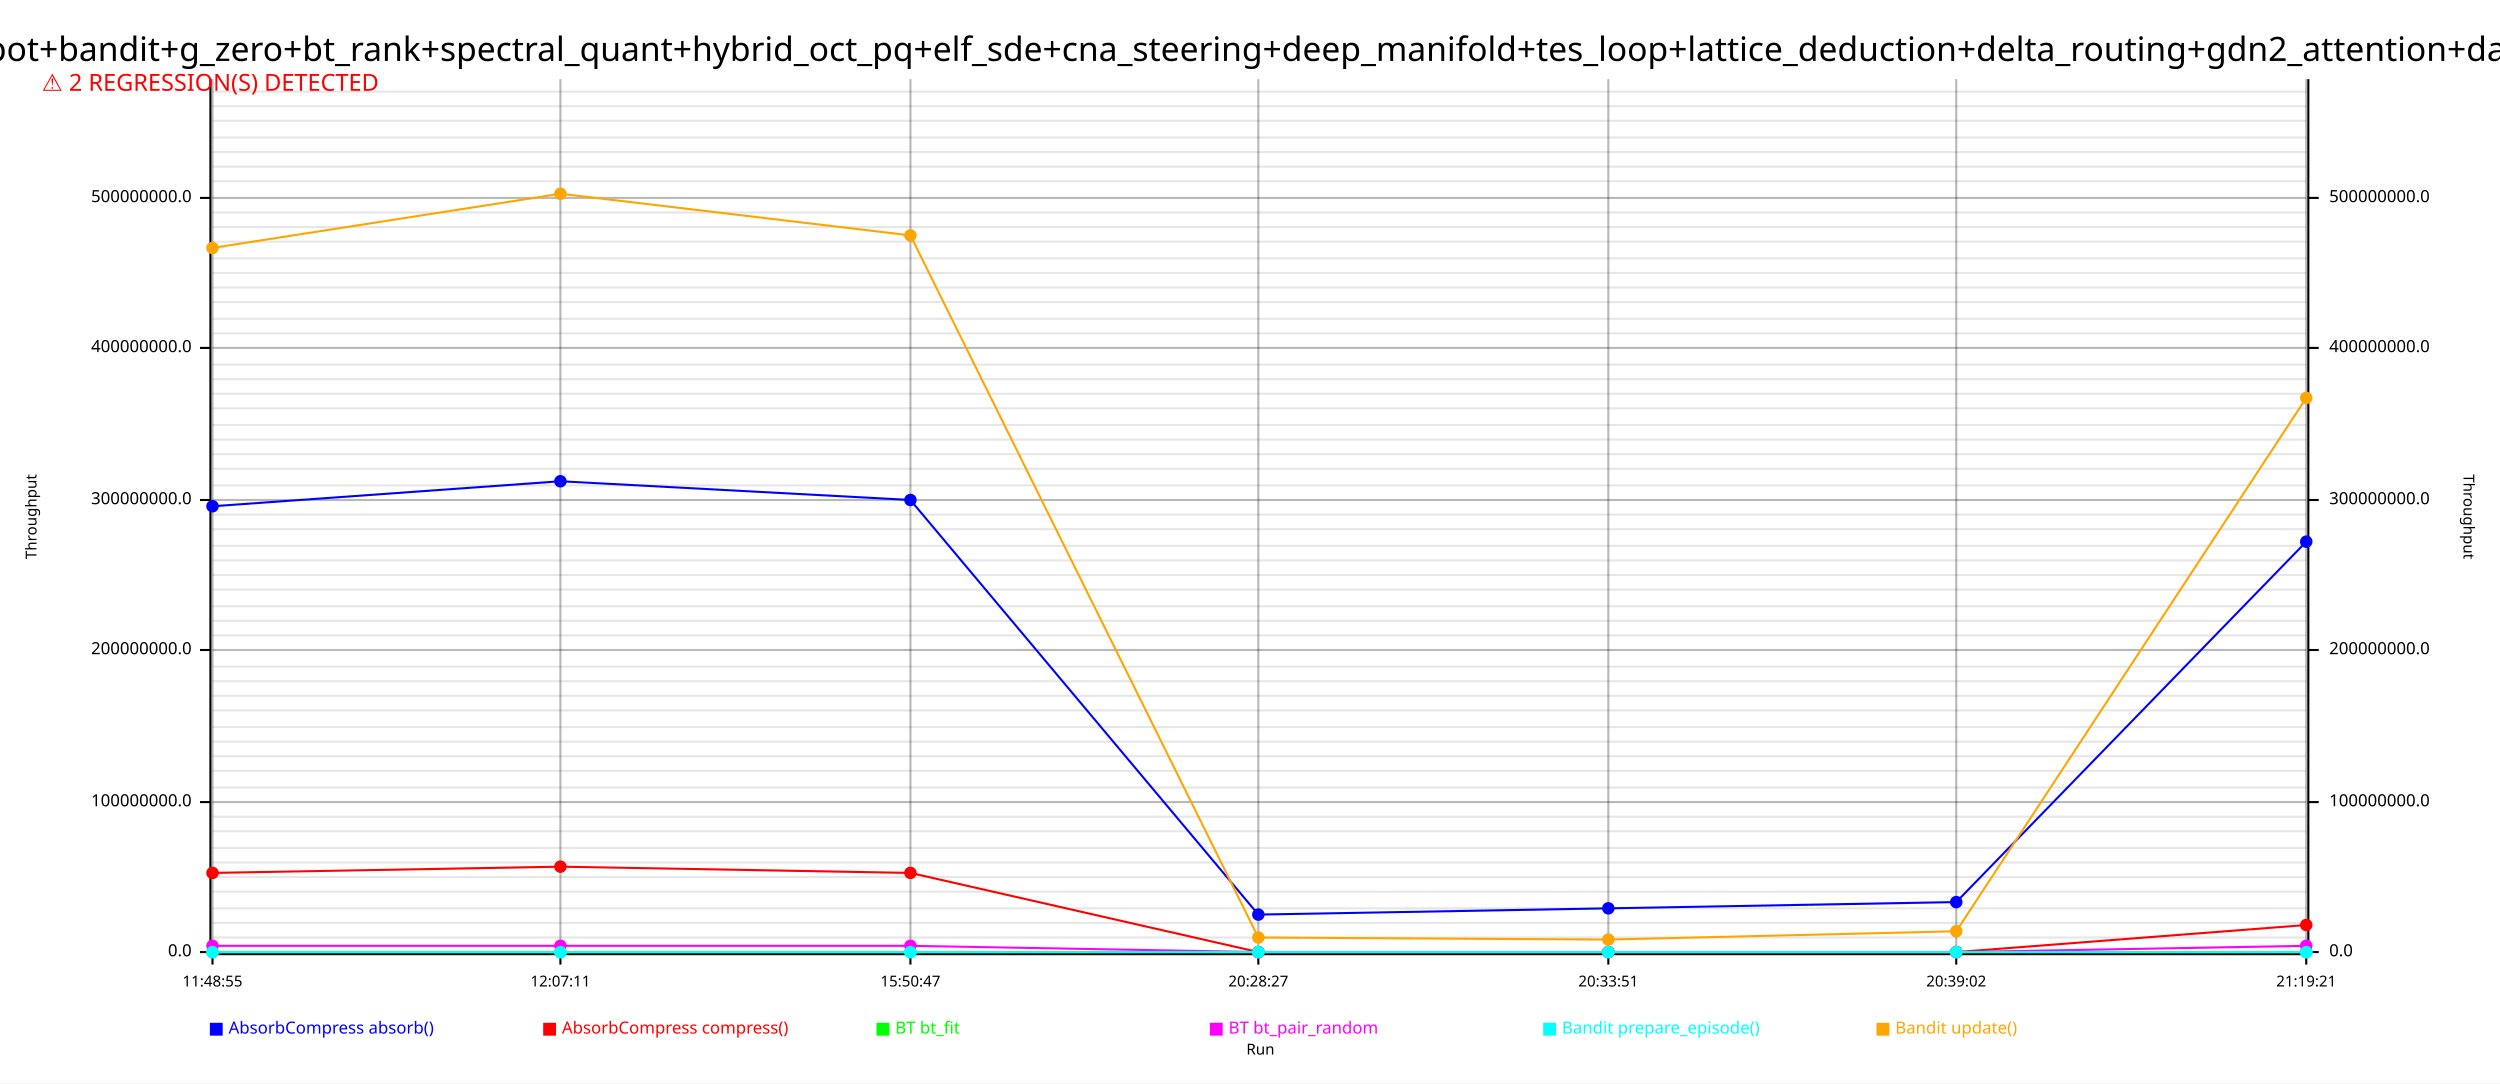
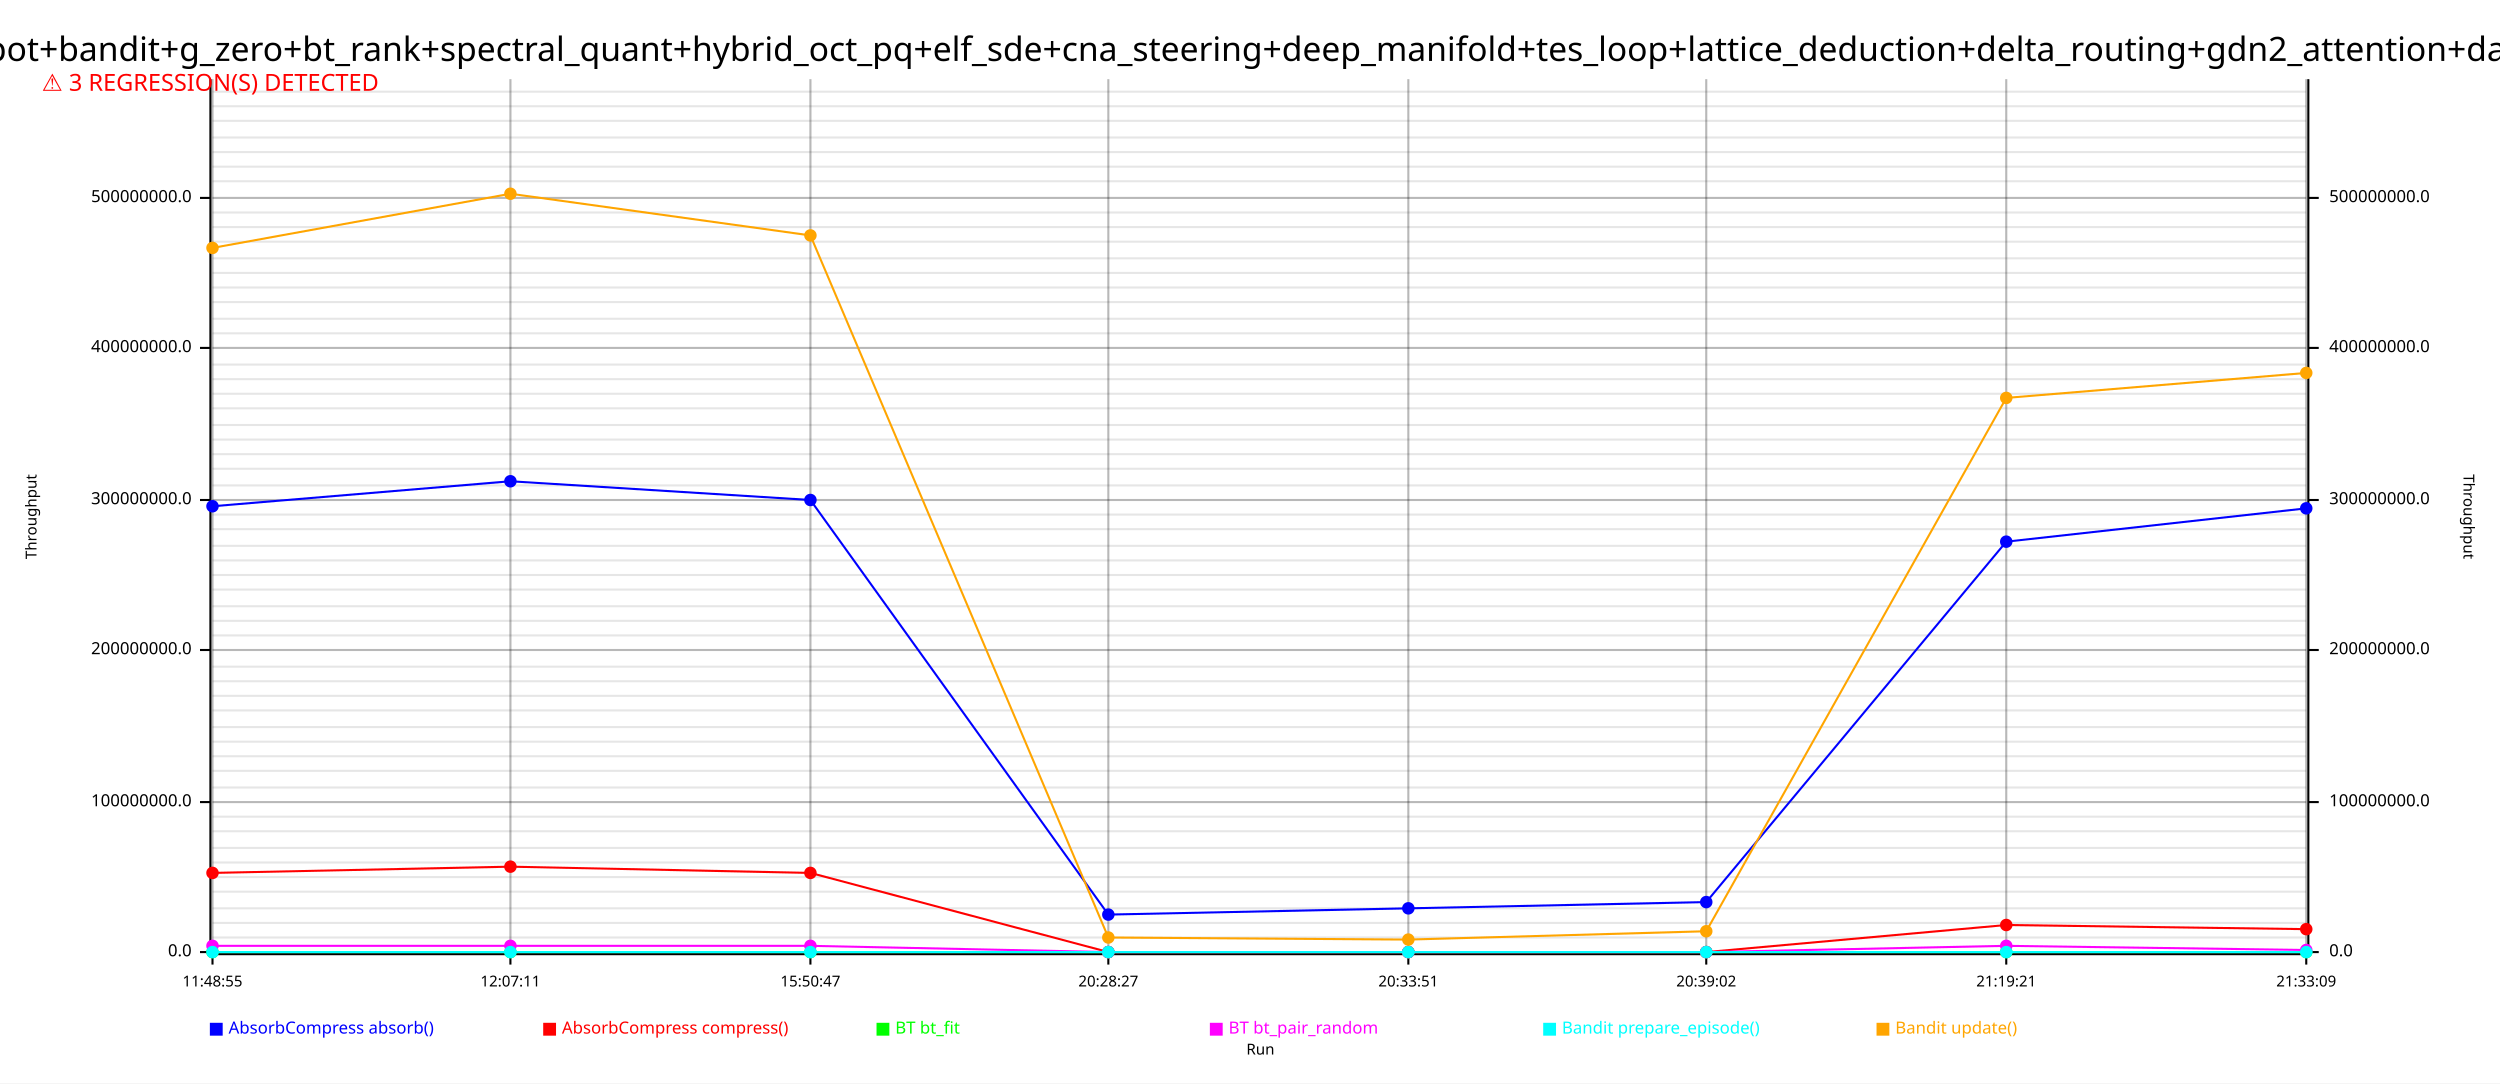
<svg xmlns="http://www.w3.org/2000/svg" width="1200" height="520" viewBox="0 0 1200 520">
  <rect x="0" y="0" width="1200" height="520" opacity="1" fill="#FFFFFF" stroke="none" />
  <text x="600" y="17" dy="0.76em" text-anchor="middle" font-family="sans-serif" font-size="16.129" opacity="1" fill="#000000">
Distill — Time Series [sparse_mlp+domain_latent+ppot+bandit+g_zero+bt_rank+spectral_quant+hybrid_oct_pq+elf_sde+cna_steering+deep_manifold+tes_loop+lattice_deduction+delta_routing+gdn2_attention+dash_attn+dreamer+lt2_looped+plasma_path+tf_loop]
</text>
  <line opacity="0.1" stroke="#000000" stroke-width="1" x1="102" y1="457" x2="102" y2="38" />
-   <line opacity="0.1" stroke="#000000" stroke-width="1" x1="269" y1="457" x2="269" y2="38" />
-   <line opacity="0.1" stroke="#000000" stroke-width="1" x1="437" y1="457" x2="437" y2="38" />
-   <line opacity="0.1" stroke="#000000" stroke-width="1" x1="604" y1="457" x2="604" y2="38" />
-   <line opacity="0.1" stroke="#000000" stroke-width="1" x1="772" y1="457" x2="772" y2="38" />
-   <line opacity="0.1" stroke="#000000" stroke-width="1" x1="939" y1="457" x2="939" y2="38" />
+   <line opacity="0.1" stroke="#000000" stroke-width="1" x1="245" y1="457" x2="245" y2="38" />
+   <line opacity="0.1" stroke="#000000" stroke-width="1" x1="389" y1="457" x2="389" y2="38" />
+   <line opacity="0.1" stroke="#000000" stroke-width="1" x1="532" y1="457" x2="532" y2="38" />
+   <line opacity="0.1" stroke="#000000" stroke-width="1" x1="676" y1="457" x2="676" y2="38" />
+   <line opacity="0.1" stroke="#000000" stroke-width="1" x1="819" y1="457" x2="819" y2="38" />
+   <line opacity="0.1" stroke="#000000" stroke-width="1" x1="963" y1="457" x2="963" y2="38" />
  <line opacity="0.1" stroke="#000000" stroke-width="1" x1="1107" y1="457" x2="1107" y2="38" />
  <line opacity="0.1" stroke="#000000" stroke-width="1" x1="102" y1="457" x2="1107" y2="457" />
  <line opacity="0.1" stroke="#000000" stroke-width="1" x1="102" y1="450" x2="1107" y2="450" />
  <line opacity="0.1" stroke="#000000" stroke-width="1" x1="102" y1="443" x2="1107" y2="443" />
  <line opacity="0.1" stroke="#000000" stroke-width="1" x1="102" y1="436" x2="1107" y2="436" />
  <line opacity="0.1" stroke="#000000" stroke-width="1" x1="102" y1="428" x2="1107" y2="428" />
  <line opacity="0.1" stroke="#000000" stroke-width="1" x1="102" y1="421" x2="1107" y2="421" />
  <line opacity="0.1" stroke="#000000" stroke-width="1" x1="102" y1="414" x2="1107" y2="414" />
  <line opacity="0.1" stroke="#000000" stroke-width="1" x1="102" y1="407" x2="1107" y2="407" />
  <line opacity="0.1" stroke="#000000" stroke-width="1" x1="102" y1="399" x2="1107" y2="399" />
  <line opacity="0.1" stroke="#000000" stroke-width="1" x1="102" y1="392" x2="1107" y2="392" />
  <line opacity="0.1" stroke="#000000" stroke-width="1" x1="102" y1="385" x2="1107" y2="385" />
  <line opacity="0.1" stroke="#000000" stroke-width="1" x1="102" y1="378" x2="1107" y2="378" />
  <line opacity="0.1" stroke="#000000" stroke-width="1" x1="102" y1="370" x2="1107" y2="370" />
  <line opacity="0.1" stroke="#000000" stroke-width="1" x1="102" y1="363" x2="1107" y2="363" />
  <line opacity="0.1" stroke="#000000" stroke-width="1" x1="102" y1="356" x2="1107" y2="356" />
  <line opacity="0.1" stroke="#000000" stroke-width="1" x1="102" y1="349" x2="1107" y2="349" />
  <line opacity="0.1" stroke="#000000" stroke-width="1" x1="102" y1="341" x2="1107" y2="341" />
  <line opacity="0.1" stroke="#000000" stroke-width="1" x1="102" y1="334" x2="1107" y2="334" />
  <line opacity="0.1" stroke="#000000" stroke-width="1" x1="102" y1="327" x2="1107" y2="327" />
  <line opacity="0.1" stroke="#000000" stroke-width="1" x1="102" y1="320" x2="1107" y2="320" />
  <line opacity="0.1" stroke="#000000" stroke-width="1" x1="102" y1="312" x2="1107" y2="312" />
  <line opacity="0.1" stroke="#000000" stroke-width="1" x1="102" y1="305" x2="1107" y2="305" />
  <line opacity="0.1" stroke="#000000" stroke-width="1" x1="102" y1="298" x2="1107" y2="298" />
  <line opacity="0.1" stroke="#000000" stroke-width="1" x1="102" y1="291" x2="1107" y2="291" />
  <line opacity="0.1" stroke="#000000" stroke-width="1" x1="102" y1="283" x2="1107" y2="283" />
  <line opacity="0.1" stroke="#000000" stroke-width="1" x1="102" y1="276" x2="1107" y2="276" />
  <line opacity="0.1" stroke="#000000" stroke-width="1" x1="102" y1="269" x2="1107" y2="269" />
  <line opacity="0.1" stroke="#000000" stroke-width="1" x1="102" y1="262" x2="1107" y2="262" />
  <line opacity="0.1" stroke="#000000" stroke-width="1" x1="102" y1="254" x2="1107" y2="254" />
  <line opacity="0.1" stroke="#000000" stroke-width="1" x1="102" y1="247" x2="1107" y2="247" />
  <line opacity="0.1" stroke="#000000" stroke-width="1" x1="102" y1="240" x2="1107" y2="240" />
  <line opacity="0.1" stroke="#000000" stroke-width="1" x1="102" y1="233" x2="1107" y2="233" />
  <line opacity="0.1" stroke="#000000" stroke-width="1" x1="102" y1="225" x2="1107" y2="225" />
  <line opacity="0.1" stroke="#000000" stroke-width="1" x1="102" y1="218" x2="1107" y2="218" />
  <line opacity="0.1" stroke="#000000" stroke-width="1" x1="102" y1="211" x2="1107" y2="211" />
  <line opacity="0.1" stroke="#000000" stroke-width="1" x1="102" y1="204" x2="1107" y2="204" />
  <line opacity="0.1" stroke="#000000" stroke-width="1" x1="102" y1="196" x2="1107" y2="196" />
  <line opacity="0.1" stroke="#000000" stroke-width="1" x1="102" y1="189" x2="1107" y2="189" />
  <line opacity="0.1" stroke="#000000" stroke-width="1" x1="102" y1="182" x2="1107" y2="182" />
  <line opacity="0.1" stroke="#000000" stroke-width="1" x1="102" y1="175" x2="1107" y2="175" />
  <line opacity="0.1" stroke="#000000" stroke-width="1" x1="102" y1="167" x2="1107" y2="167" />
  <line opacity="0.1" stroke="#000000" stroke-width="1" x1="102" y1="160" x2="1107" y2="160" />
  <line opacity="0.1" stroke="#000000" stroke-width="1" x1="102" y1="153" x2="1107" y2="153" />
  <line opacity="0.1" stroke="#000000" stroke-width="1" x1="102" y1="145" x2="1107" y2="145" />
  <line opacity="0.1" stroke="#000000" stroke-width="1" x1="102" y1="138" x2="1107" y2="138" />
  <line opacity="0.1" stroke="#000000" stroke-width="1" x1="102" y1="131" x2="1107" y2="131" />
  <line opacity="0.1" stroke="#000000" stroke-width="1" x1="102" y1="124" x2="1107" y2="124" />
  <line opacity="0.1" stroke="#000000" stroke-width="1" x1="102" y1="116" x2="1107" y2="116" />
  <line opacity="0.1" stroke="#000000" stroke-width="1" x1="102" y1="109" x2="1107" y2="109" />
  <line opacity="0.1" stroke="#000000" stroke-width="1" x1="102" y1="102" x2="1107" y2="102" />
  <line opacity="0.1" stroke="#000000" stroke-width="1" x1="102" y1="95" x2="1107" y2="95" />
  <line opacity="0.1" stroke="#000000" stroke-width="1" x1="102" y1="87" x2="1107" y2="87" />
  <line opacity="0.1" stroke="#000000" stroke-width="1" x1="102" y1="80" x2="1107" y2="80" />
  <line opacity="0.1" stroke="#000000" stroke-width="1" x1="102" y1="73" x2="1107" y2="73" />
  <line opacity="0.1" stroke="#000000" stroke-width="1" x1="102" y1="66" x2="1107" y2="66" />
  <line opacity="0.1" stroke="#000000" stroke-width="1" x1="102" y1="58" x2="1107" y2="58" />
  <line opacity="0.1" stroke="#000000" stroke-width="1" x1="102" y1="51" x2="1107" y2="51" />
  <line opacity="0.1" stroke="#000000" stroke-width="1" x1="102" y1="44" x2="1107" y2="44" />
  <text x="12" y="248" dy="0.76em" text-anchor="middle" font-family="sans-serif" font-size="7.258" opacity="1" fill="#000000" transform="rotate(270, 12, 248)">
Throughput
</text>
  <text x="605" y="508" dy="-0.5ex" text-anchor="middle" font-family="sans-serif" font-size="7.258" opacity="1" fill="#000000">
Run
</text>
  <text x="1188" y="248" dy="0.76em" text-anchor="middle" font-family="sans-serif" font-size="7.258" opacity="1" fill="#000000" transform="rotate(90, 1188, 248)">
Throughput
</text>
  <line opacity="0.2" stroke="#000000" stroke-width="1" x1="102" y1="457" x2="102" y2="38" />
-   <line opacity="0.2" stroke="#000000" stroke-width="1" x1="269" y1="457" x2="269" y2="38" />
-   <line opacity="0.2" stroke="#000000" stroke-width="1" x1="437" y1="457" x2="437" y2="38" />
-   <line opacity="0.2" stroke="#000000" stroke-width="1" x1="604" y1="457" x2="604" y2="38" />
-   <line opacity="0.2" stroke="#000000" stroke-width="1" x1="772" y1="457" x2="772" y2="38" />
-   <line opacity="0.2" stroke="#000000" stroke-width="1" x1="939" y1="457" x2="939" y2="38" />
+   <line opacity="0.2" stroke="#000000" stroke-width="1" x1="245" y1="457" x2="245" y2="38" />
+   <line opacity="0.2" stroke="#000000" stroke-width="1" x1="389" y1="457" x2="389" y2="38" />
+   <line opacity="0.2" stroke="#000000" stroke-width="1" x1="532" y1="457" x2="532" y2="38" />
+   <line opacity="0.2" stroke="#000000" stroke-width="1" x1="676" y1="457" x2="676" y2="38" />
+   <line opacity="0.2" stroke="#000000" stroke-width="1" x1="819" y1="457" x2="819" y2="38" />
+   <line opacity="0.2" stroke="#000000" stroke-width="1" x1="963" y1="457" x2="963" y2="38" />
  <line opacity="0.2" stroke="#000000" stroke-width="1" x1="1107" y1="457" x2="1107" y2="38" />
  <line opacity="0.2" stroke="#000000" stroke-width="1" x1="102" y1="457" x2="1107" y2="457" />
  <line opacity="0.2" stroke="#000000" stroke-width="1" x1="102" y1="385" x2="1107" y2="385" />
  <line opacity="0.2" stroke="#000000" stroke-width="1" x1="102" y1="312" x2="1107" y2="312" />
  <line opacity="0.2" stroke="#000000" stroke-width="1" x1="102" y1="240" x2="1107" y2="240" />
  <line opacity="0.2" stroke="#000000" stroke-width="1" x1="102" y1="167" x2="1107" y2="167" />
  <line opacity="0.2" stroke="#000000" stroke-width="1" x1="102" y1="95" x2="1107" y2="95" />
  <polyline fill="none" opacity="1" stroke="#000000" stroke-width="1" points="101,38 101,457 " />
  <text x="92" y="457" dy="0.5ex" text-anchor="end" font-family="sans-serif" font-size="8.065" opacity="1" fill="#000000">
0.0
</text>
  <polyline fill="none" opacity="1" stroke="#000000" stroke-width="1" points="96,457 101,457 " />
  <text x="92" y="385" dy="0.5ex" text-anchor="end" font-family="sans-serif" font-size="8.065" opacity="1" fill="#000000">
100000000.0
</text>
  <polyline fill="none" opacity="1" stroke="#000000" stroke-width="1" points="96,385 101,385 " />
  <text x="92" y="312" dy="0.5ex" text-anchor="end" font-family="sans-serif" font-size="8.065" opacity="1" fill="#000000">
200000000.0
</text>
  <polyline fill="none" opacity="1" stroke="#000000" stroke-width="1" points="96,312 101,312 " />
  <text x="92" y="240" dy="0.5ex" text-anchor="end" font-family="sans-serif" font-size="8.065" opacity="1" fill="#000000">
300000000.0
</text>
  <polyline fill="none" opacity="1" stroke="#000000" stroke-width="1" points="96,240 101,240 " />
  <text x="92" y="167" dy="0.5ex" text-anchor="end" font-family="sans-serif" font-size="8.065" opacity="1" fill="#000000">
400000000.0
</text>
  <polyline fill="none" opacity="1" stroke="#000000" stroke-width="1" points="96,167 101,167 " />
  <text x="92" y="95" dy="0.5ex" text-anchor="end" font-family="sans-serif" font-size="8.065" opacity="1" fill="#000000">
500000000.0
</text>
  <polyline fill="none" opacity="1" stroke="#000000" stroke-width="1" points="96,95 101,95 " />
  <polyline fill="none" opacity="1" stroke="#000000" stroke-width="1" points="102,458 1107,458 " />
  <text x="102" y="468" dy="0.76em" text-anchor="middle" font-family="sans-serif" font-size="7.258" opacity="1" fill="#000000">
11:48:55
</text>
  <polyline fill="none" opacity="1" stroke="#000000" stroke-width="1" points="102,458 102,463 " />
-   <text x="269" y="468" dy="0.76em" text-anchor="middle" font-family="sans-serif" font-size="7.258" opacity="1" fill="#000000">
+   <text x="245" y="468" dy="0.76em" text-anchor="middle" font-family="sans-serif" font-size="7.258" opacity="1" fill="#000000">
12:07:11
</text>
-   <polyline fill="none" opacity="1" stroke="#000000" stroke-width="1" points="269,458 269,463 " />
-   <text x="437" y="468" dy="0.76em" text-anchor="middle" font-family="sans-serif" font-size="7.258" opacity="1" fill="#000000">
+   <polyline fill="none" opacity="1" stroke="#000000" stroke-width="1" points="245,458 245,463 " />
+   <text x="389" y="468" dy="0.76em" text-anchor="middle" font-family="sans-serif" font-size="7.258" opacity="1" fill="#000000">
15:50:47
</text>
-   <polyline fill="none" opacity="1" stroke="#000000" stroke-width="1" points="437,458 437,463 " />
-   <text x="604" y="468" dy="0.76em" text-anchor="middle" font-family="sans-serif" font-size="7.258" opacity="1" fill="#000000">
+   <polyline fill="none" opacity="1" stroke="#000000" stroke-width="1" points="389,458 389,463 " />
+   <text x="532" y="468" dy="0.76em" text-anchor="middle" font-family="sans-serif" font-size="7.258" opacity="1" fill="#000000">
20:28:27
</text>
-   <polyline fill="none" opacity="1" stroke="#000000" stroke-width="1" points="604,458 604,463 " />
-   <text x="772" y="468" dy="0.76em" text-anchor="middle" font-family="sans-serif" font-size="7.258" opacity="1" fill="#000000">
+   <polyline fill="none" opacity="1" stroke="#000000" stroke-width="1" points="532,458 532,463 " />
+   <text x="676" y="468" dy="0.76em" text-anchor="middle" font-family="sans-serif" font-size="7.258" opacity="1" fill="#000000">
20:33:51
</text>
-   <polyline fill="none" opacity="1" stroke="#000000" stroke-width="1" points="772,458 772,463 " />
-   <text x="939" y="468" dy="0.76em" text-anchor="middle" font-family="sans-serif" font-size="7.258" opacity="1" fill="#000000">
+   <polyline fill="none" opacity="1" stroke="#000000" stroke-width="1" points="676,458 676,463 " />
+   <text x="819" y="468" dy="0.76em" text-anchor="middle" font-family="sans-serif" font-size="7.258" opacity="1" fill="#000000">
20:39:02
</text>
-   <polyline fill="none" opacity="1" stroke="#000000" stroke-width="1" points="939,458 939,463 " />
+   <polyline fill="none" opacity="1" stroke="#000000" stroke-width="1" points="819,458 819,463 " />
+   <text x="963" y="468" dy="0.76em" text-anchor="middle" font-family="sans-serif" font-size="7.258" opacity="1" fill="#000000">
+ 21:19:21
+ </text>
+   <polyline fill="none" opacity="1" stroke="#000000" stroke-width="1" points="963,458 963,463 " />
  <text x="1107" y="468" dy="0.76em" text-anchor="middle" font-family="sans-serif" font-size="7.258" opacity="1" fill="#000000">
- 21:19:21
+ 21:33:09
</text>
  <polyline fill="none" opacity="1" stroke="#000000" stroke-width="1" points="1107,458 1107,463 " />
  <polyline fill="none" opacity="1" stroke="#000000" stroke-width="1" points="1108,38 1108,457 " />
  <text x="1118" y="457" dy="0.5ex" text-anchor="start" font-family="sans-serif" font-size="8.065" opacity="1" fill="#000000">
0.0
</text>
  <polyline fill="none" opacity="1" stroke="#000000" stroke-width="1" points="1108,457 1113,457 " />
  <text x="1118" y="385" dy="0.5ex" text-anchor="start" font-family="sans-serif" font-size="8.065" opacity="1" fill="#000000">
100000000.0
</text>
  <polyline fill="none" opacity="1" stroke="#000000" stroke-width="1" points="1108,385 1113,385 " />
  <text x="1118" y="312" dy="0.5ex" text-anchor="start" font-family="sans-serif" font-size="8.065" opacity="1" fill="#000000">
200000000.0
</text>
  <polyline fill="none" opacity="1" stroke="#000000" stroke-width="1" points="1108,312 1113,312 " />
  <text x="1118" y="240" dy="0.5ex" text-anchor="start" font-family="sans-serif" font-size="8.065" opacity="1" fill="#000000">
300000000.0
</text>
  <polyline fill="none" opacity="1" stroke="#000000" stroke-width="1" points="1108,240 1113,240 " />
  <text x="1118" y="167" dy="0.5ex" text-anchor="start" font-family="sans-serif" font-size="8.065" opacity="1" fill="#000000">
400000000.0
</text>
  <polyline fill="none" opacity="1" stroke="#000000" stroke-width="1" points="1108,167 1113,167 " />
  <text x="1118" y="95" dy="0.5ex" text-anchor="start" font-family="sans-serif" font-size="8.065" opacity="1" fill="#000000">
500000000.0
</text>
  <polyline fill="none" opacity="1" stroke="#000000" stroke-width="1" points="1108,95 1113,95 " />
-   <polyline fill="none" opacity="1" stroke="#0000FF" stroke-width="1" points="102,243 269,231 437,240 604,439 772,436 939,433 1107,260 " />
+   <polyline fill="none" opacity="1" stroke="#0000FF" stroke-width="1" points="102,243 245,231 389,240 532,439 676,436 819,433 963,260 1107,244 " />
  <circle cx="102" cy="243" r="3" opacity="1" fill="#0000FF" stroke="none" stroke-width="1" />
-   <circle cx="269" cy="231" r="3" opacity="1" fill="#0000FF" stroke="none" stroke-width="1" />
-   <circle cx="437" cy="240" r="3" opacity="1" fill="#0000FF" stroke="none" stroke-width="1" />
-   <circle cx="604" cy="439" r="3" opacity="1" fill="#0000FF" stroke="none" stroke-width="1" />
-   <circle cx="772" cy="436" r="3" opacity="1" fill="#0000FF" stroke="none" stroke-width="1" />
-   <circle cx="939" cy="433" r="3" opacity="1" fill="#0000FF" stroke="none" stroke-width="1" />
-   <circle cx="1107" cy="260" r="3" opacity="1" fill="#0000FF" stroke="none" stroke-width="1" />
+   <circle cx="245" cy="231" r="3" opacity="1" fill="#0000FF" stroke="none" stroke-width="1" />
+   <circle cx="389" cy="240" r="3" opacity="1" fill="#0000FF" stroke="none" stroke-width="1" />
+   <circle cx="532" cy="439" r="3" opacity="1" fill="#0000FF" stroke="none" stroke-width="1" />
+   <circle cx="676" cy="436" r="3" opacity="1" fill="#0000FF" stroke="none" stroke-width="1" />
+   <circle cx="819" cy="433" r="3" opacity="1" fill="#0000FF" stroke="none" stroke-width="1" />
+   <circle cx="963" cy="260" r="3" opacity="1" fill="#0000FF" stroke="none" stroke-width="1" />
+   <circle cx="1107" cy="244" r="3" opacity="1" fill="#0000FF" stroke="none" stroke-width="1" />
  <text x="100" y="490" dy="0.76em" text-anchor="start" font-family="sans-serif" font-size="8.065" opacity="1" fill="#0000FF">
■ AbsorbCompress absorb()
</text>
-   <polyline fill="none" opacity="1" stroke="#FF0000" stroke-width="1" points="102,419 269,416 437,419 604,457 772,457 939,457 1107,444 " />
+   <polyline fill="none" opacity="1" stroke="#FF0000" stroke-width="1" points="102,419 245,416 389,419 532,457 676,457 819,457 963,444 1107,446 " />
  <circle cx="102" cy="419" r="3" opacity="1" fill="#FF0000" stroke="none" stroke-width="1" />
-   <circle cx="269" cy="416" r="3" opacity="1" fill="#FF0000" stroke="none" stroke-width="1" />
-   <circle cx="437" cy="419" r="3" opacity="1" fill="#FF0000" stroke="none" stroke-width="1" />
-   <circle cx="604" cy="457" r="3" opacity="1" fill="#FF0000" stroke="none" stroke-width="1" />
-   <circle cx="772" cy="457" r="3" opacity="1" fill="#FF0000" stroke="none" stroke-width="1" />
-   <circle cx="939" cy="457" r="3" opacity="1" fill="#FF0000" stroke="none" stroke-width="1" />
-   <circle cx="1107" cy="444" r="3" opacity="1" fill="#FF0000" stroke="none" stroke-width="1" />
+   <circle cx="245" cy="416" r="3" opacity="1" fill="#FF0000" stroke="none" stroke-width="1" />
+   <circle cx="389" cy="419" r="3" opacity="1" fill="#FF0000" stroke="none" stroke-width="1" />
+   <circle cx="532" cy="457" r="3" opacity="1" fill="#FF0000" stroke="none" stroke-width="1" />
+   <circle cx="676" cy="457" r="3" opacity="1" fill="#FF0000" stroke="none" stroke-width="1" />
+   <circle cx="819" cy="457" r="3" opacity="1" fill="#FF0000" stroke="none" stroke-width="1" />
+   <circle cx="963" cy="444" r="3" opacity="1" fill="#FF0000" stroke="none" stroke-width="1" />
+   <circle cx="1107" cy="446" r="3" opacity="1" fill="#FF0000" stroke="none" stroke-width="1" />
  <text x="260" y="490" dy="0.76em" text-anchor="start" font-family="sans-serif" font-size="8.065" opacity="1" fill="#FF0000">
■ AbsorbCompress compress()
</text>
-   <polyline fill="none" opacity="1" stroke="#00FF00" stroke-width="1" points="102,457 269,457 437,457 604,457 772,457 939,457 1107,457 " />
+   <polyline fill="none" opacity="1" stroke="#00FF00" stroke-width="1" points="102,457 245,457 389,457 532,457 676,457 819,457 963,457 1107,457 " />
  <circle cx="102" cy="457" r="3" opacity="1" fill="#00FF00" stroke="none" stroke-width="1" />
-   <circle cx="269" cy="457" r="3" opacity="1" fill="#00FF00" stroke="none" stroke-width="1" />
-   <circle cx="437" cy="457" r="3" opacity="1" fill="#00FF00" stroke="none" stroke-width="1" />
-   <circle cx="604" cy="457" r="3" opacity="1" fill="#00FF00" stroke="none" stroke-width="1" />
-   <circle cx="772" cy="457" r="3" opacity="1" fill="#00FF00" stroke="none" stroke-width="1" />
-   <circle cx="939" cy="457" r="3" opacity="1" fill="#00FF00" stroke="none" stroke-width="1" />
+   <circle cx="245" cy="457" r="3" opacity="1" fill="#00FF00" stroke="none" stroke-width="1" />
+   <circle cx="389" cy="457" r="3" opacity="1" fill="#00FF00" stroke="none" stroke-width="1" />
+   <circle cx="532" cy="457" r="3" opacity="1" fill="#00FF00" stroke="none" stroke-width="1" />
+   <circle cx="676" cy="457" r="3" opacity="1" fill="#00FF00" stroke="none" stroke-width="1" />
+   <circle cx="819" cy="457" r="3" opacity="1" fill="#00FF00" stroke="none" stroke-width="1" />
+   <circle cx="963" cy="457" r="3" opacity="1" fill="#00FF00" stroke="none" stroke-width="1" />
  <circle cx="1107" cy="457" r="3" opacity="1" fill="#00FF00" stroke="none" stroke-width="1" />
  <text x="420" y="490" dy="0.76em" text-anchor="start" font-family="sans-serif" font-size="8.065" opacity="1" fill="#00FF00">
■ BT bt_fit
</text>
-   <polyline fill="none" opacity="1" stroke="#FF00FF" stroke-width="1" points="102,454 269,454 437,454 604,457 772,457 939,457 1107,454 " />
+   <polyline fill="none" opacity="1" stroke="#FF00FF" stroke-width="1" points="102,454 245,454 389,454 532,457 676,457 819,457 963,454 1107,456 " />
  <circle cx="102" cy="454" r="3" opacity="1" fill="#FF00FF" stroke="none" stroke-width="1" />
-   <circle cx="269" cy="454" r="3" opacity="1" fill="#FF00FF" stroke="none" stroke-width="1" />
-   <circle cx="437" cy="454" r="3" opacity="1" fill="#FF00FF" stroke="none" stroke-width="1" />
-   <circle cx="604" cy="457" r="3" opacity="1" fill="#FF00FF" stroke="none" stroke-width="1" />
-   <circle cx="772" cy="457" r="3" opacity="1" fill="#FF00FF" stroke="none" stroke-width="1" />
-   <circle cx="939" cy="457" r="3" opacity="1" fill="#FF00FF" stroke="none" stroke-width="1" />
-   <circle cx="1107" cy="454" r="3" opacity="1" fill="#FF00FF" stroke="none" stroke-width="1" />
+   <circle cx="245" cy="454" r="3" opacity="1" fill="#FF00FF" stroke="none" stroke-width="1" />
+   <circle cx="389" cy="454" r="3" opacity="1" fill="#FF00FF" stroke="none" stroke-width="1" />
+   <circle cx="532" cy="457" r="3" opacity="1" fill="#FF00FF" stroke="none" stroke-width="1" />
+   <circle cx="676" cy="457" r="3" opacity="1" fill="#FF00FF" stroke="none" stroke-width="1" />
+   <circle cx="819" cy="457" r="3" opacity="1" fill="#FF00FF" stroke="none" stroke-width="1" />
+   <circle cx="963" cy="454" r="3" opacity="1" fill="#FF00FF" stroke="none" stroke-width="1" />
+   <circle cx="1107" cy="456" r="3" opacity="1" fill="#FF00FF" stroke="none" stroke-width="1" />
  <text x="580" y="490" dy="0.76em" text-anchor="start" font-family="sans-serif" font-size="8.065" opacity="1" fill="#FF00FF">
■ BT bt_pair_random
</text>
-   <polyline fill="none" opacity="1" stroke="#00FFFF" stroke-width="1" points="102,457 269,457 437,457 604,457 772,457 939,457 1107,457 " />
+   <polyline fill="none" opacity="1" stroke="#00FFFF" stroke-width="1" points="102,457 245,457 389,457 532,457 676,457 819,457 963,457 1107,457 " />
  <circle cx="102" cy="457" r="3" opacity="1" fill="#00FFFF" stroke="none" stroke-width="1" />
-   <circle cx="269" cy="457" r="3" opacity="1" fill="#00FFFF" stroke="none" stroke-width="1" />
-   <circle cx="437" cy="457" r="3" opacity="1" fill="#00FFFF" stroke="none" stroke-width="1" />
-   <circle cx="604" cy="457" r="3" opacity="1" fill="#00FFFF" stroke="none" stroke-width="1" />
-   <circle cx="772" cy="457" r="3" opacity="1" fill="#00FFFF" stroke="none" stroke-width="1" />
-   <circle cx="939" cy="457" r="3" opacity="1" fill="#00FFFF" stroke="none" stroke-width="1" />
+   <circle cx="245" cy="457" r="3" opacity="1" fill="#00FFFF" stroke="none" stroke-width="1" />
+   <circle cx="389" cy="457" r="3" opacity="1" fill="#00FFFF" stroke="none" stroke-width="1" />
+   <circle cx="532" cy="457" r="3" opacity="1" fill="#00FFFF" stroke="none" stroke-width="1" />
+   <circle cx="676" cy="457" r="3" opacity="1" fill="#00FFFF" stroke="none" stroke-width="1" />
+   <circle cx="819" cy="457" r="3" opacity="1" fill="#00FFFF" stroke="none" stroke-width="1" />
+   <circle cx="963" cy="457" r="3" opacity="1" fill="#00FFFF" stroke="none" stroke-width="1" />
  <circle cx="1107" cy="457" r="3" opacity="1" fill="#00FFFF" stroke="none" stroke-width="1" />
  <text x="740" y="490" dy="0.76em" text-anchor="start" font-family="sans-serif" font-size="8.065" opacity="1" fill="#00FFFF">
■ Bandit prepare_episode()
</text>
-   <polyline fill="none" opacity="1" stroke="#FFA500" stroke-width="1" points="102,119 269,93 437,113 604,450 772,451 939,447 1107,191 " />
+   <polyline fill="none" opacity="1" stroke="#FFA500" stroke-width="1" points="102,119 245,93 389,113 532,450 676,451 819,447 963,191 1107,179 " />
  <circle cx="102" cy="119" r="3" opacity="1" fill="#FFA500" stroke="none" stroke-width="1" />
-   <circle cx="269" cy="93" r="3" opacity="1" fill="#FFA500" stroke="none" stroke-width="1" />
-   <circle cx="437" cy="113" r="3" opacity="1" fill="#FFA500" stroke="none" stroke-width="1" />
-   <circle cx="604" cy="450" r="3" opacity="1" fill="#FFA500" stroke="none" stroke-width="1" />
-   <circle cx="772" cy="451" r="3" opacity="1" fill="#FFA500" stroke="none" stroke-width="1" />
-   <circle cx="939" cy="447" r="3" opacity="1" fill="#FFA500" stroke="none" stroke-width="1" />
-   <circle cx="1107" cy="191" r="3" opacity="1" fill="#FFA500" stroke="none" stroke-width="1" />
+   <circle cx="245" cy="93" r="3" opacity="1" fill="#FFA500" stroke="none" stroke-width="1" />
+   <circle cx="389" cy="113" r="3" opacity="1" fill="#FFA500" stroke="none" stroke-width="1" />
+   <circle cx="532" cy="450" r="3" opacity="1" fill="#FFA500" stroke="none" stroke-width="1" />
+   <circle cx="676" cy="451" r="3" opacity="1" fill="#FFA500" stroke="none" stroke-width="1" />
+   <circle cx="819" cy="447" r="3" opacity="1" fill="#FFA500" stroke="none" stroke-width="1" />
+   <circle cx="963" cy="191" r="3" opacity="1" fill="#FFA500" stroke="none" stroke-width="1" />
+   <circle cx="1107" cy="179" r="3" opacity="1" fill="#FFA500" stroke="none" stroke-width="1" />
  <text x="900" y="490" dy="0.76em" text-anchor="start" font-family="sans-serif" font-size="8.065" opacity="1" fill="#FFA500">
■ Bandit update()
</text>
  <text x="20" y="35" dy="0.76em" text-anchor="start" font-family="sans-serif" font-size="11.29" opacity="1" fill="#FF0000">
- ⚠ 2 REGRESSION(S) DETECTED
+ ⚠ 3 REGRESSION(S) DETECTED
</text>
</svg>
